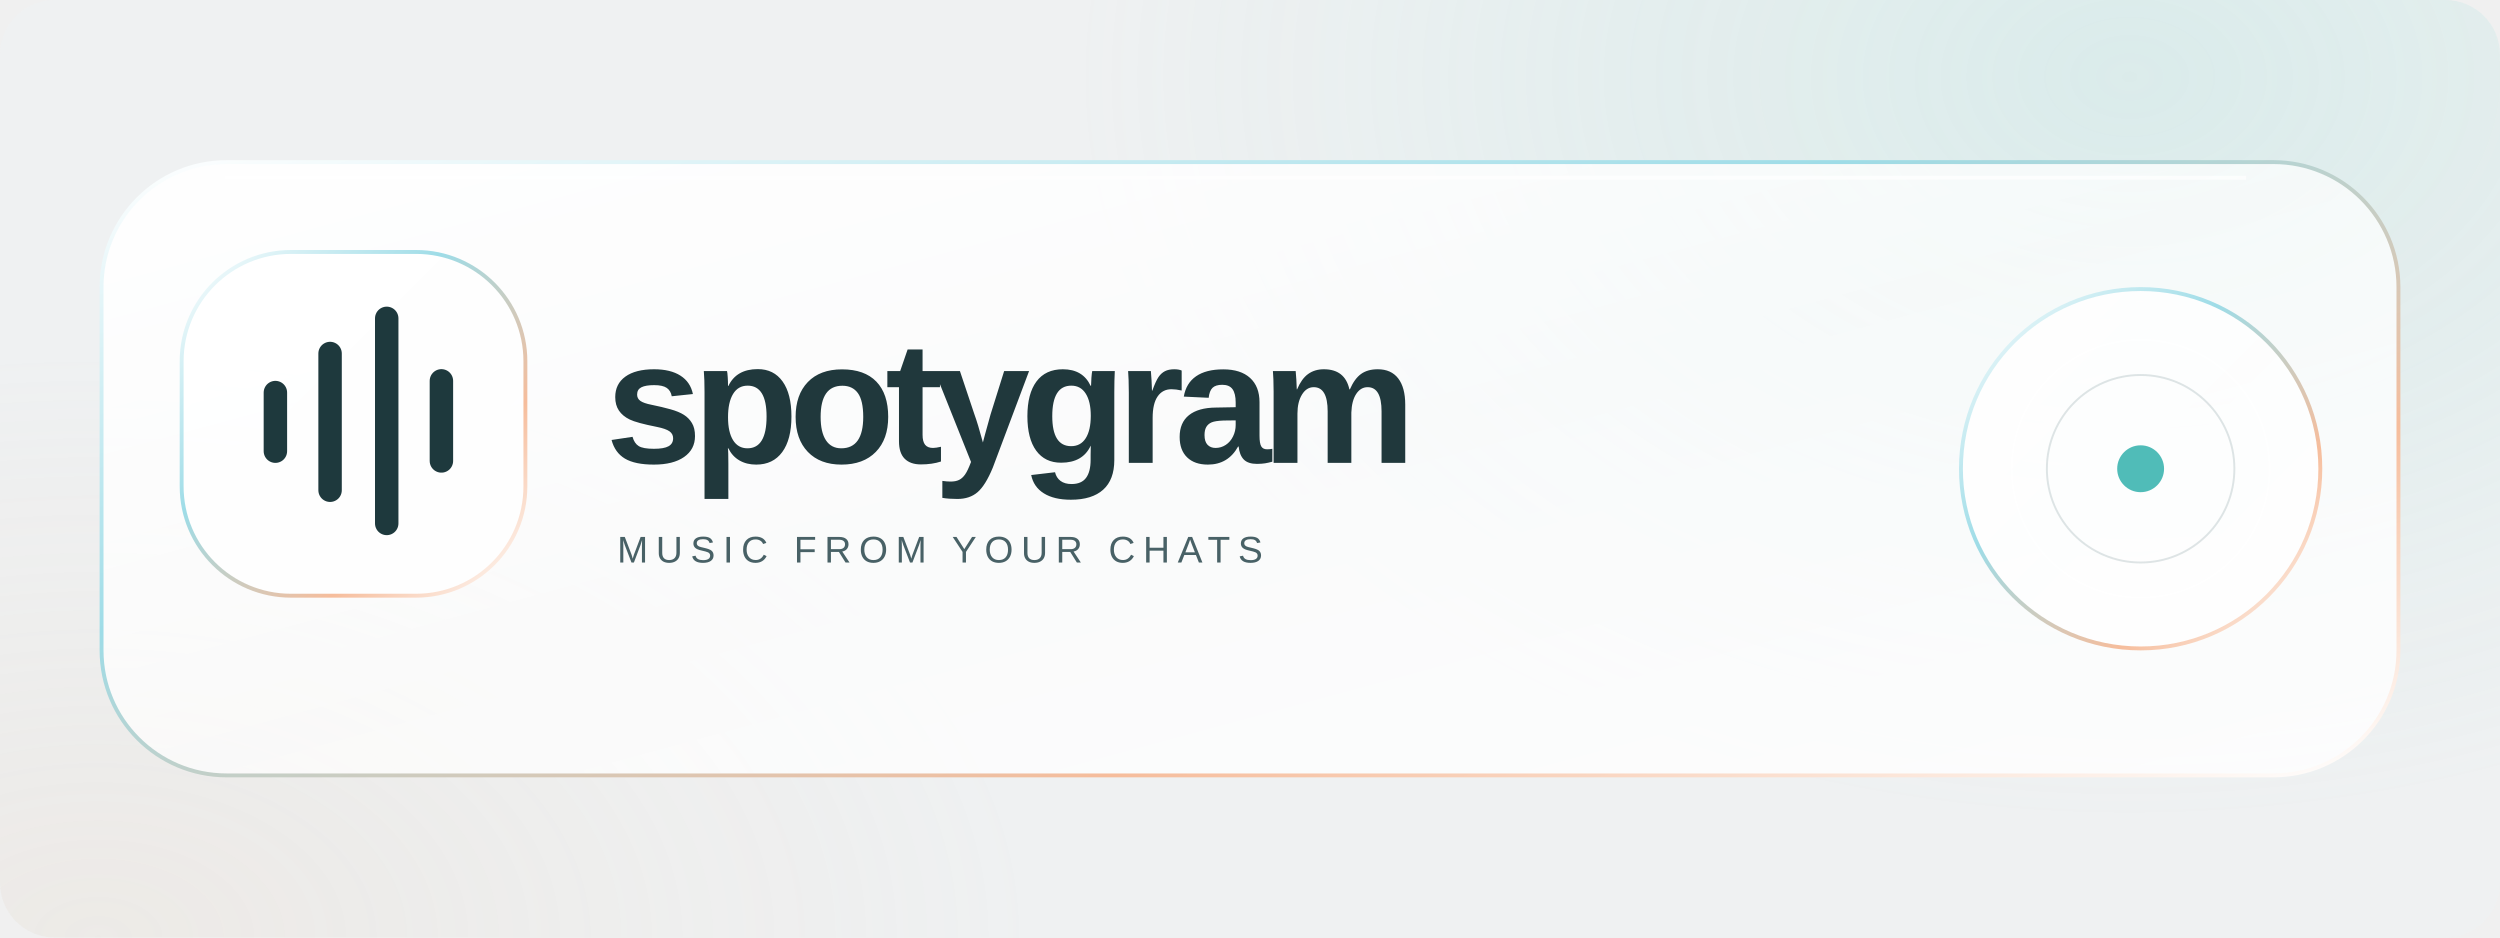
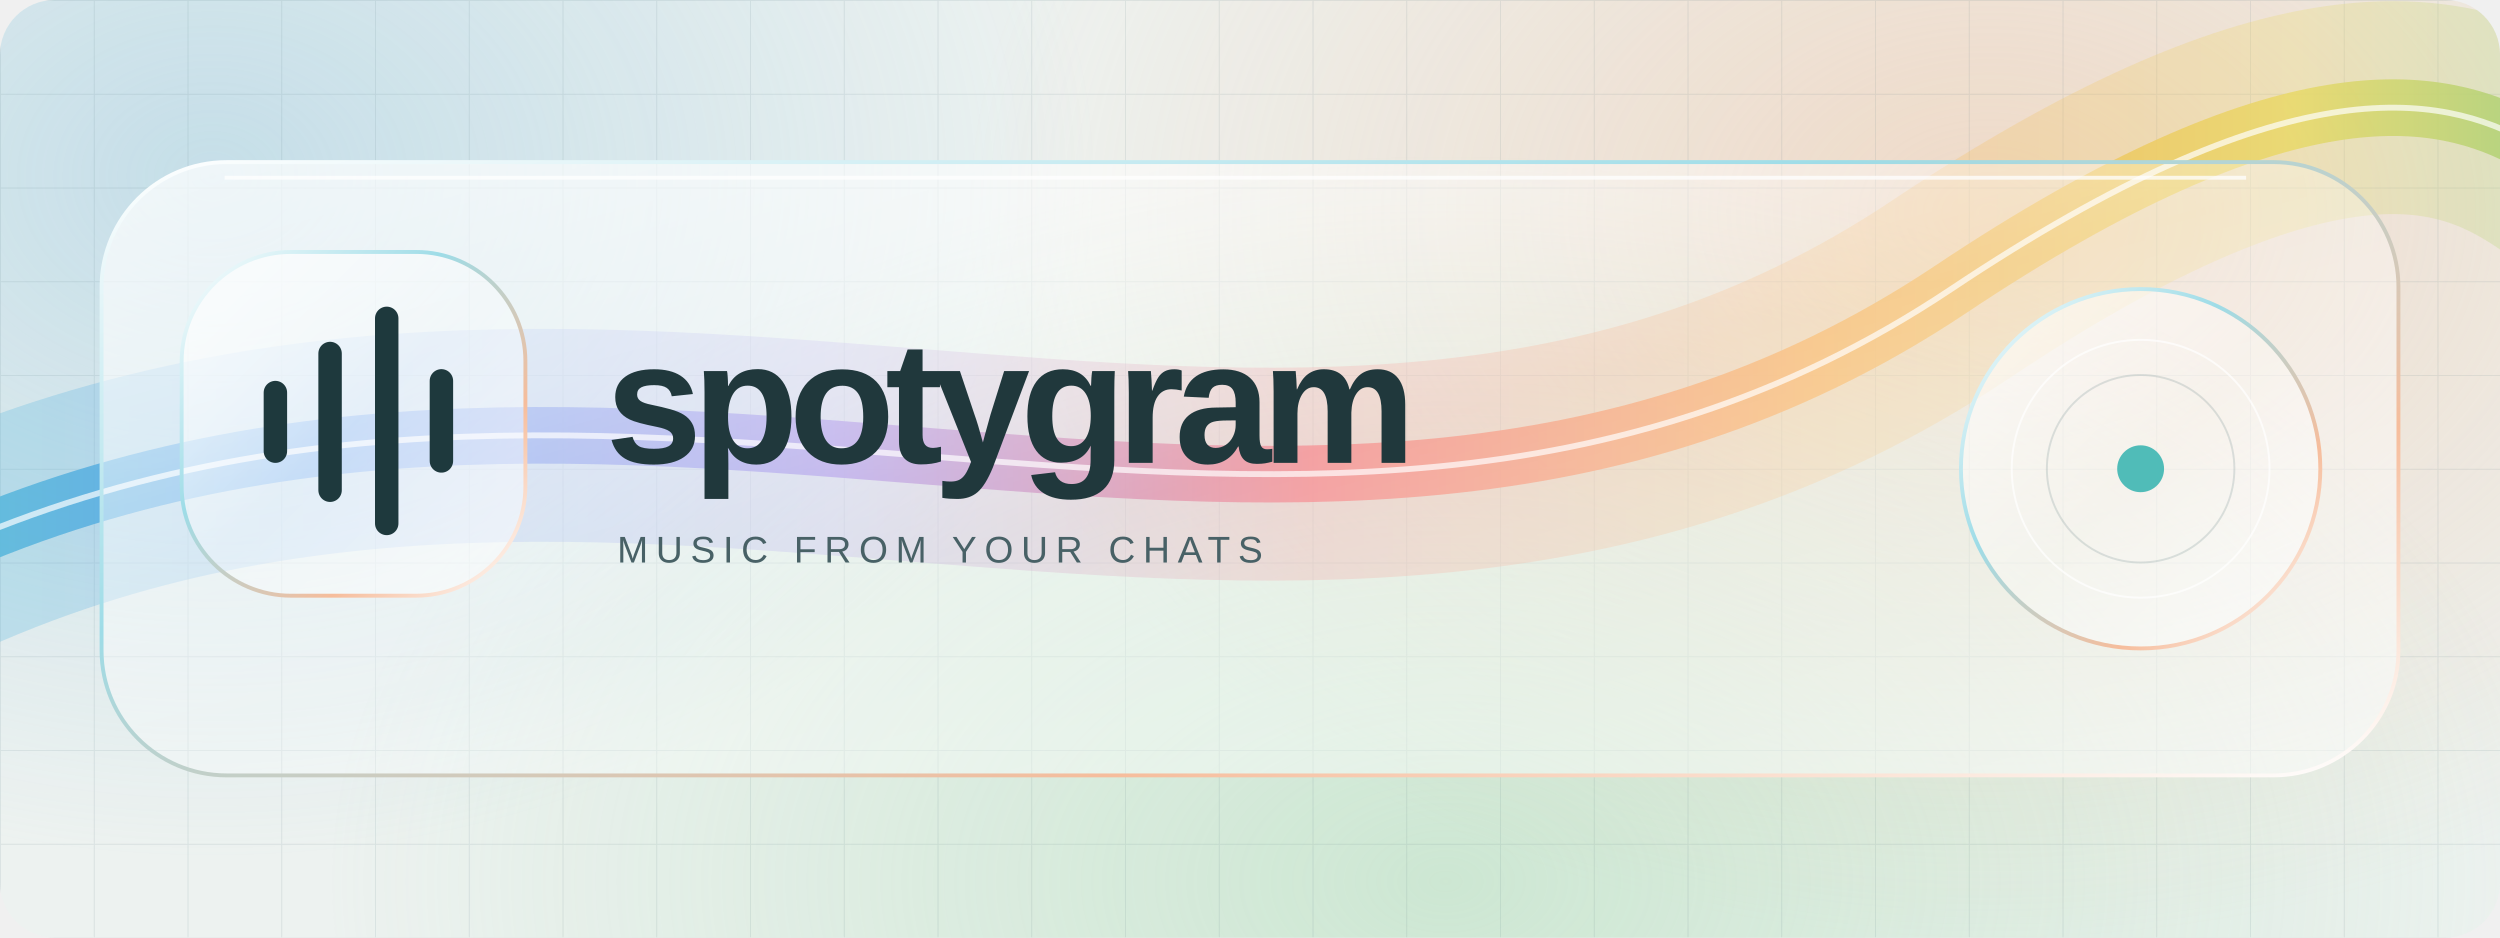
<svg xmlns="http://www.w3.org/2000/svg" width="1280" height="480" viewBox="0 0 1280 480" role="img" aria-labelledby="title desc">
  <defs>
+     <linearGradient id="rainbow">
+       <stop stop-color="#58c9d2" />
+       <stop offset=".18" stop-color="#5e9deb" />
+       <stop offset=".35" stop-color="#a08ce4" />
+       <stop offset=".51" stop-color="#f07175" />
+       <stop offset=".68" stop-color="#f6af58" />
+       <stop offset=".84" stop-color="#e9d96c" />
+       <stop offset="1" stop-color="#72c987" />
+     </linearGradient>
    <linearGradient id="glass" x2="1" y2="1">
-       <stop stop-color="#fff" stop-opacity=".96" />
-       <stop offset=".5" stop-color="#fff" stop-opacity=".69" />
-       <stop offset="1" stop-color="#fff" stop-opacity=".84" />
+       <stop stop-color="#fff" stop-opacity=".74" />
+       <stop offset=".5" stop-color="#fff" stop-opacity=".29" />
+       <stop offset="1" stop-color="#fff" stop-opacity=".55" />
    </linearGradient>
    <linearGradient id="edge" x2="1" y2="1">
      <stop stop-color="#fff" />
      <stop offset=".38" stop-color="#9edce7" />
      <stop offset=".72" stop-color="#f6bd9c" />
      <stop offset="1" stop-color="#fff" />
    </linearGradient>
-     <radialGradient id="sea">
-       <stop stop-color="#70cfc5" stop-opacity=".16" />
-       <stop offset="1" stop-color="#70cfc5" stop-opacity="0" />
+     <radialGradient id="blue">
+       <stop stop-color="#84bedc" stop-opacity=".38" />
+       <stop offset="1" stop-color="#84bedc" stop-opacity="0" />
    </radialGradient>
    <radialGradient id="warm">
-       <stop stop-color="#d9b695" stop-opacity=".12" />
-       <stop offset="1" stop-color="#d9b695" stop-opacity="0" />
+       <stop stop-color="#f1b991" stop-opacity=".43" />
+       <stop offset="1" stop-color="#f1b991" stop-opacity="0" />
    </radialGradient>
+     <radialGradient id="green">
+       <stop stop-color="#a1d8aa" stop-opacity=".42" />
+       <stop offset="1" stop-color="#a1d8aa" stop-opacity="0" />
+     </radialGradient>
+     <pattern id="grid" width="48" height="48" patternUnits="userSpaceOnUse">
+       <path d="M48 0H0V48" fill="none" stroke="#4e747b" stroke-opacity=".12" />
+     </pattern>
    <clipPath id="frame">
      <rect width="1280" height="480" rx="28" />
    </clipPath>
  </defs>
  <g clip-path="url(#frame)">
-     <rect width="1280" height="480" fill="#eff1f2" />
-     <ellipse cx="1090" cy="40" rx="540" ry="380" fill="url(#sea)" />
-     <ellipse cx="50" cy="480" rx="480" ry="300" fill="url(#warm)" />
+     <rect width="1280" height="480" fill="#edf2f0" />
+     <ellipse cx="110" cy="90" rx="450" ry="350" fill="url(#blue)" />
+     <ellipse cx="1020" cy="110" rx="530" ry="370" fill="url(#warm)" />
+     <ellipse cx="740" cy="450" rx="570" ry="370" fill="url(#green)" />
+     <rect width="1280" height="480" fill="url(#grid)" />
+     <path d="M-100 319C283 88 656 377 999 148S1311 201 1410 80" fill="none" stroke="url(#rainbow)" stroke-opacity=".28" stroke-width="109" />
+     <path d="M-100 319C283 88 656 377 999 148S1311 201 1410 80" fill="none" stroke="url(#rainbow)" stroke-opacity=".89" stroke-width="29" />
+     <path d="M-100 319C283 88 656 377 999 148S1311 201 1410 80" fill="none" stroke="#fff" stroke-opacity=".68" stroke-width="3" />
    <rect x="52" y="83" width="1176" height="314" rx="64" fill="url(#glass)" stroke="url(#edge)" stroke-width="2" />
    <path d="M115 91h1035" fill="none" stroke="#fff" stroke-opacity=".75" stroke-width="2" />
    <rect x="93" y="129" width="176" height="176" rx="56" fill="url(#glass)" stroke="url(#edge)" stroke-width="2" />
    <g stroke="#1e393d" stroke-linecap="round" stroke-width="12">
      <path d="M141 201v30M169 181v70M198 163v105M226 195v41" />
    </g>
    <text x="310" y="237" fill="#20383c" font-family="Arial,Helvetica,sans-serif" font-size="89" font-weight="700" letter-spacing="-5">spotygram</text>
    <text x="316" y="288" fill="#486166" font-family="Arial,Helvetica,sans-serif" font-size="19" letter-spacing="4">MUSIC FROM YOUR CHATS</text>
    <circle cx="1096" cy="240" r="92" fill="url(#glass)" stroke="url(#edge)" stroke-width="2" />
    <circle cx="1096" cy="240" r="66" fill="none" stroke="#fff" stroke-opacity=".7" />
    <circle cx="1096" cy="240" r="48" fill="none" stroke="#42656c" stroke-opacity=".17" />
    <circle cx="1096" cy="240" r="12" fill="#50bcb8" />
  </g>
</svg>
